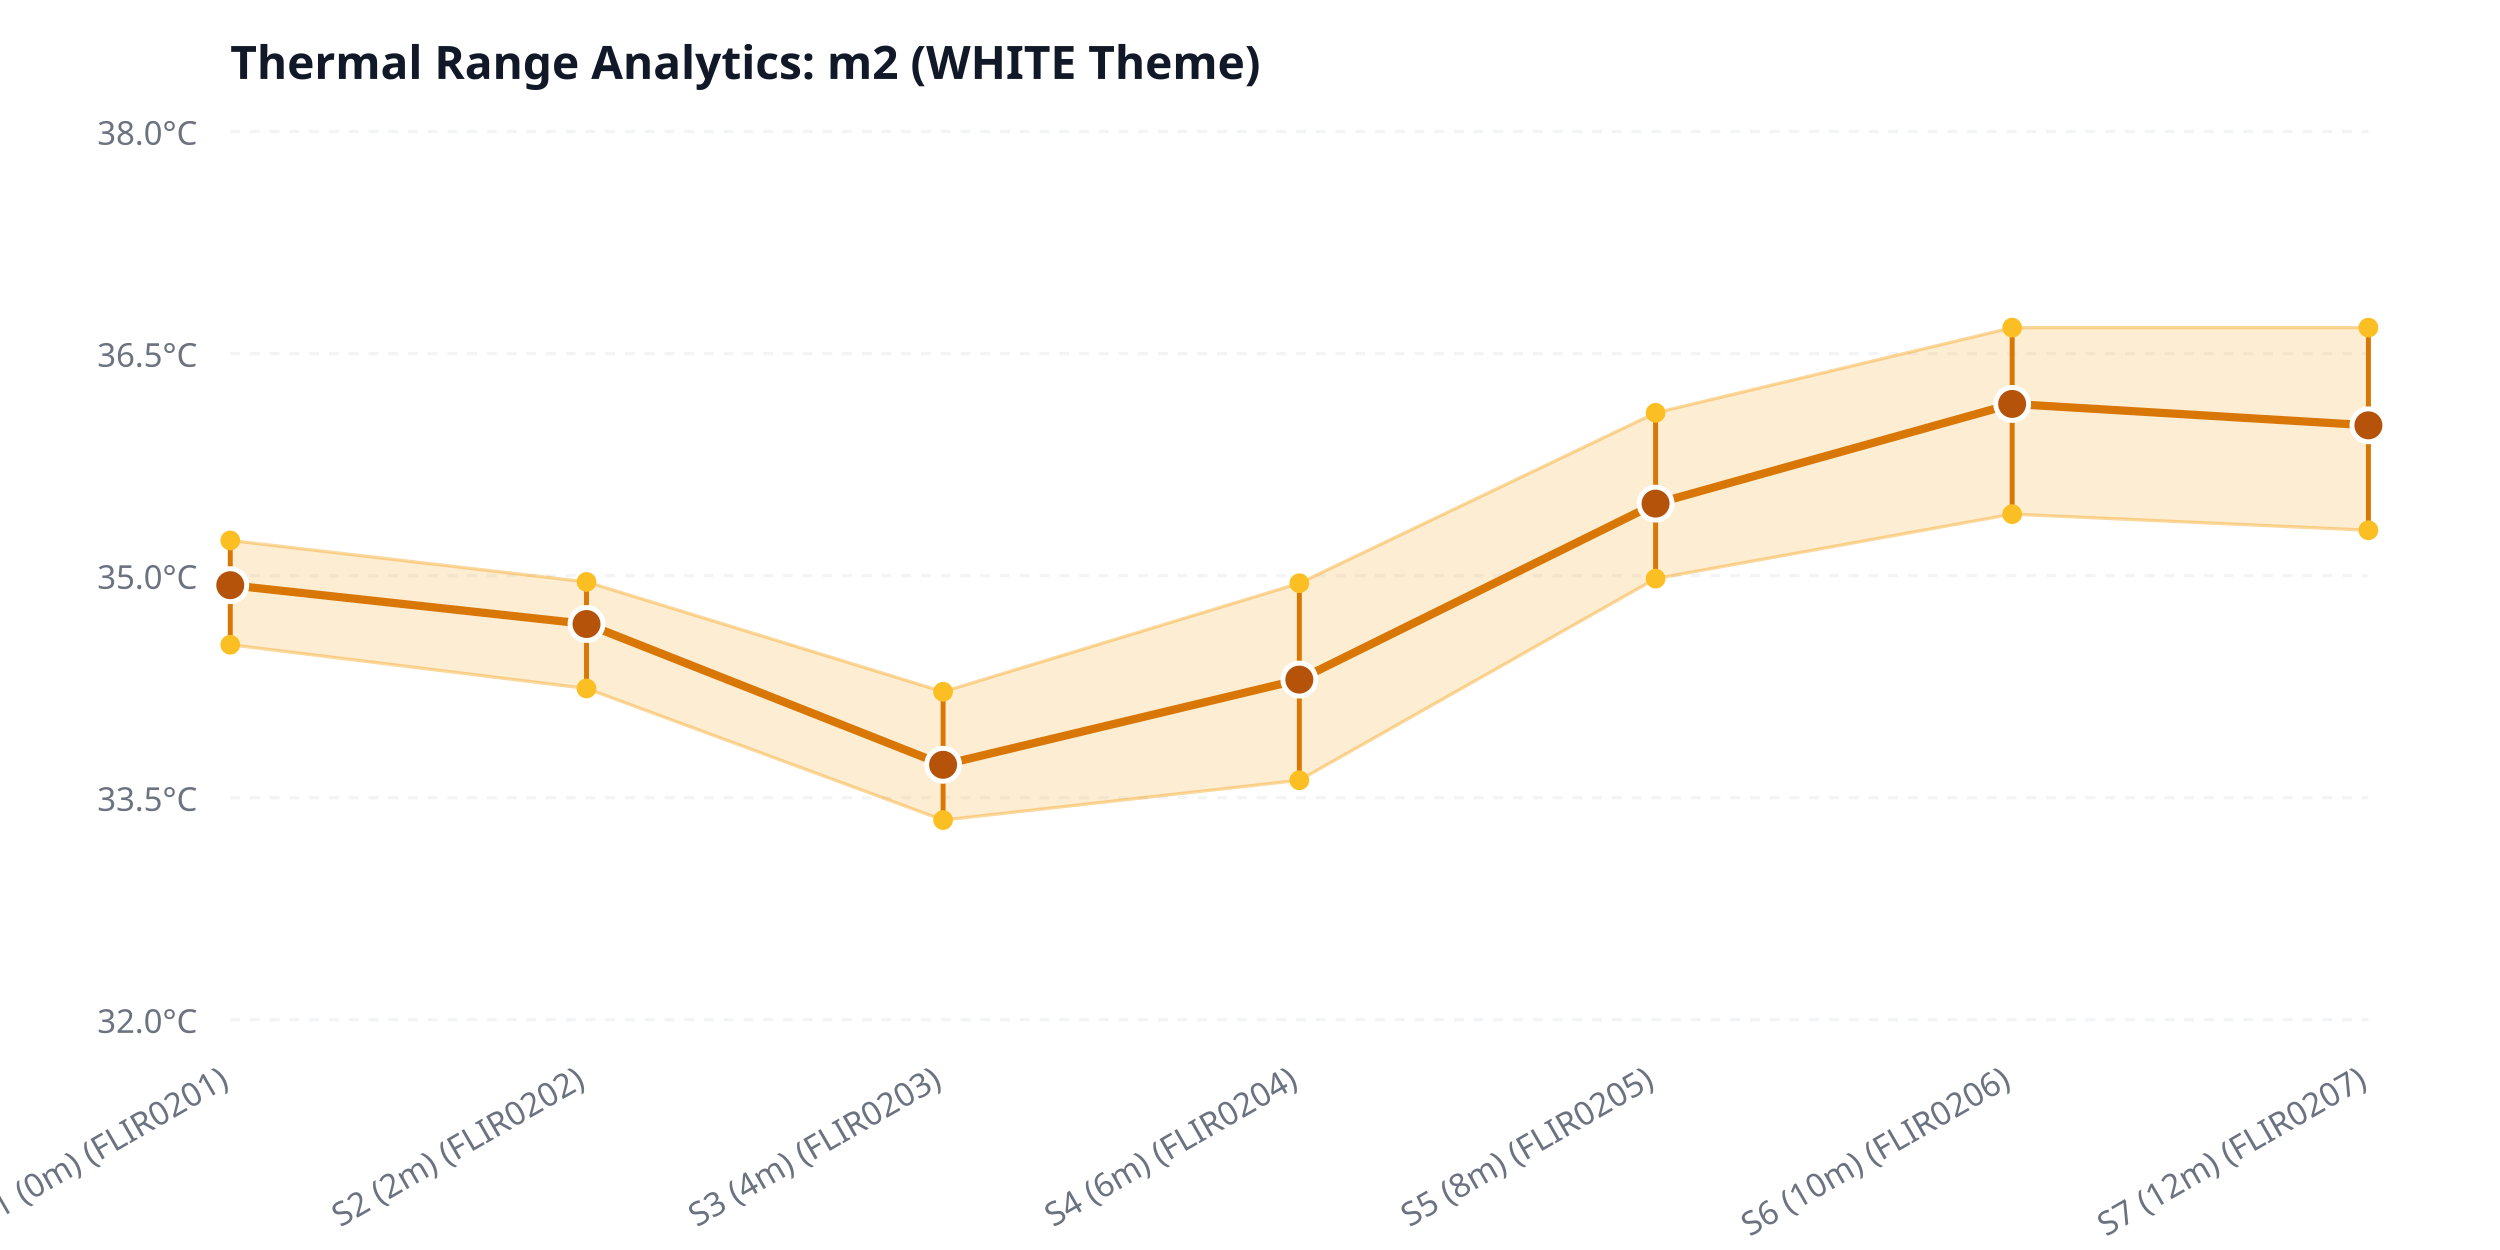
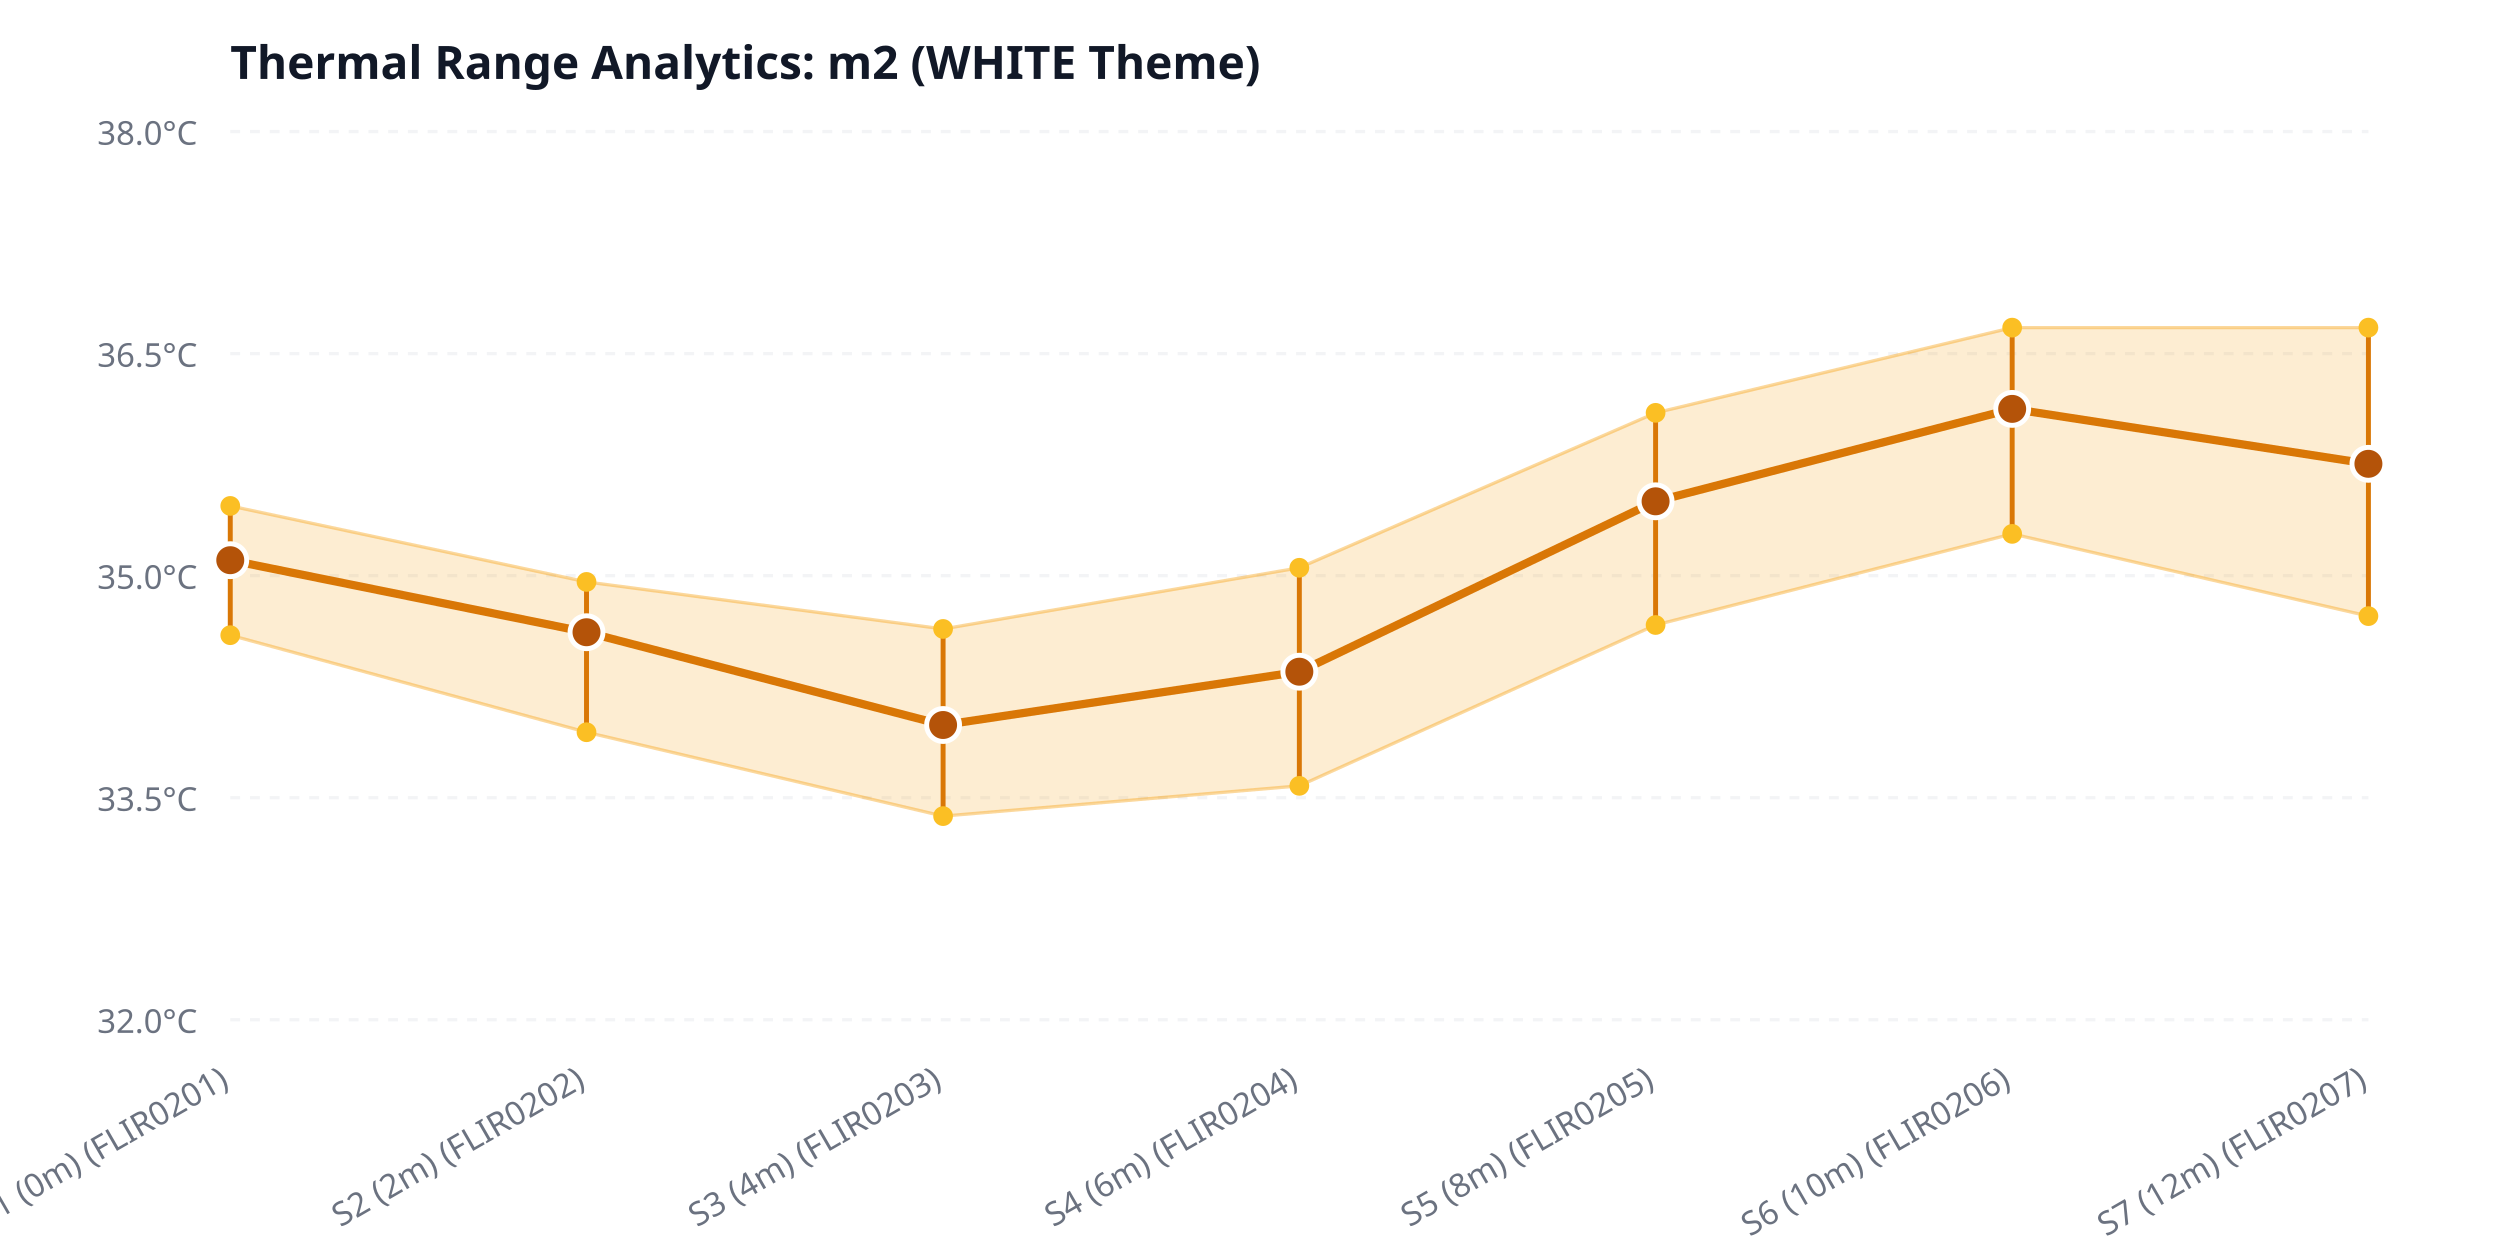
<svg xmlns="http://www.w3.org/2000/svg" width="760" height="380" style="background:#ffffff">
  <rect width="100%" height="100%" fill="#ffffff" />
  <text x="70" y="24" fill="#111827" font-size="14" font-weight="bold" font-family="sans-serif">Thermal Range Analytics: m2 (WHITE Theme)</text>
  <line x1="70" y1="40.0" x2="720" y2="40.0" stroke="#f3f4f6" stroke-dasharray="3 3" />
  <text x="60" y="44.0" fill="#6b7280" font-size="10" text-anchor="end" font-family="sans-serif">38.0°C</text>
  <line x1="70" y1="107.5" x2="720" y2="107.5" stroke="#f3f4f6" stroke-dasharray="3 3" />
  <text x="60" y="111.5" fill="#6b7280" font-size="10" text-anchor="end" font-family="sans-serif">36.5°C</text>
  <line x1="70" y1="175.0" x2="720" y2="175.0" stroke="#f3f4f6" stroke-dasharray="3 3" />
  <text x="60" y="179.0" fill="#6b7280" font-size="10" text-anchor="end" font-family="sans-serif">35.0°C</text>
  <line x1="70" y1="242.5" x2="720" y2="242.5" stroke="#f3f4f6" stroke-dasharray="3 3" />
  <text x="60" y="246.5" fill="#6b7280" font-size="10" text-anchor="end" font-family="sans-serif">33.5°C</text>
  <line x1="70" y1="310.0" x2="720" y2="310.0" stroke="#f3f4f6" stroke-dasharray="3 3" />
  <text x="60" y="314.0" fill="#6b7280" font-size="10" text-anchor="end" font-family="sans-serif">32.0°C</text>
  <g transform="translate(70.0, 330.0)">
    <text fill="#6b7280" font-size="10" text-anchor="end" transform="rotate(-30)" font-family="sans-serif">S1 (0m) (FLIR0201)</text>
  </g>
  <g transform="translate(178.3, 330.0)">
    <text fill="#6b7280" font-size="10" text-anchor="end" transform="rotate(-30)" font-family="sans-serif">S2 (2m) (FLIR0202)</text>
  </g>
  <g transform="translate(286.7, 330.0)">
    <text fill="#6b7280" font-size="10" text-anchor="end" transform="rotate(-30)" font-family="sans-serif">S3 (4m) (FLIR0203)</text>
  </g>
  <g transform="translate(395.0, 330.0)">
    <text fill="#6b7280" font-size="10" text-anchor="end" transform="rotate(-30)" font-family="sans-serif">S4 (6m) (FLIR0204)</text>
  </g>
  <g transform="translate(503.3, 330.0)">
    <text fill="#6b7280" font-size="10" text-anchor="end" transform="rotate(-30)" font-family="sans-serif">S5 (8m) (FLIR0205)</text>
  </g>
  <g transform="translate(611.7, 330.0)">
    <text fill="#6b7280" font-size="10" text-anchor="end" transform="rotate(-30)" font-family="sans-serif">S6 (10m) (FLIR0206)</text>
  </g>
  <g transform="translate(720.0, 330.0)">
    <text fill="#6b7280" font-size="10" text-anchor="end" transform="rotate(-30)" font-family="sans-serif">S7 (12m) (FLIR0207)</text>
  </g>
-   <polygon points="70.0,164.3 178.3,176.9 286.7,210.3 395.0,177.3 503.3,125.5 611.7,99.6 720.0,99.6 720.0,161.2 611.7,156.3 503.3,175.9 395.0,237.2 286.7,249.3 178.3,209.3 70.0,196.0" fill="rgba(245, 158, 11, 0.18)" stroke="rgba(245, 158, 11, 0.4)" stroke-width="1" />
-   <polyline points="70.0,177.9 178.3,189.7 286.7,232.5 395.0,206.6 503.3,153.1 611.7,122.8 720.0,129.3" fill="none" stroke="#d97706" stroke-width="2.5" />
-   <line x1="70.0" y1="196.0" x2="70.0" y2="164.3" stroke="#d97706" stroke-width="1.5" />
-   <circle cx="70.0" cy="196.0" r="3" fill="#fbbf24" />
-   <circle cx="70.0" cy="164.3" r="3" fill="#fbbf24" />
-   <circle cx="70.0" cy="177.9" r="5" fill="#b45309" stroke="#ffffff" stroke-width="1.5" />
-   <line x1="178.3" y1="209.3" x2="178.3" y2="176.9" stroke="#d97706" stroke-width="1.5" />
-   <circle cx="178.3" cy="209.3" r="3" fill="#fbbf24" />
+   <polygon points="70.0,153.8 178.3,176.9 286.7,191.2 395.0,172.6 503.3,125.5 611.7,99.6 720.0,99.6 720.0,187.3 611.7,162.3 503.3,190.0 395.0,238.9 286.7,248.1 178.3,222.6 70.0,193.1" fill="rgba(245, 158, 11, 0.18)" stroke="rgba(245, 158, 11, 0.4)" stroke-width="1" />
+   <polyline points="70.0,170.3 178.3,192.2 286.7,220.4 395.0,204.2 503.3,152.4 611.7,124.3 720.0,141.0" fill="none" stroke="#d97706" stroke-width="2.5" />
+   <line x1="70.0" y1="193.1" x2="70.0" y2="153.8" stroke="#d97706" stroke-width="1.5" />
+   <circle cx="70.0" cy="193.1" r="3" fill="#fbbf24" />
+   <circle cx="70.0" cy="153.8" r="3" fill="#fbbf24" />
+   <circle cx="70.0" cy="170.3" r="5" fill="#b45309" stroke="#ffffff" stroke-width="1.5" />
+   <line x1="178.3" y1="222.6" x2="178.3" y2="176.9" stroke="#d97706" stroke-width="1.5" />
+   <circle cx="178.3" cy="222.6" r="3" fill="#fbbf24" />
  <circle cx="178.3" cy="176.9" r="3" fill="#fbbf24" />
-   <circle cx="178.3" cy="189.7" r="5" fill="#b45309" stroke="#ffffff" stroke-width="1.5" />
-   <line x1="286.7" y1="249.3" x2="286.7" y2="210.3" stroke="#d97706" stroke-width="1.5" />
-   <circle cx="286.7" cy="249.3" r="3" fill="#fbbf24" />
-   <circle cx="286.7" cy="210.3" r="3" fill="#fbbf24" />
-   <circle cx="286.7" cy="232.5" r="5" fill="#b45309" stroke="#ffffff" stroke-width="1.5" />
-   <line x1="395.0" y1="237.2" x2="395.0" y2="177.3" stroke="#d97706" stroke-width="1.5" />
-   <circle cx="395.0" cy="237.2" r="3" fill="#fbbf24" />
-   <circle cx="395.0" cy="177.3" r="3" fill="#fbbf24" />
-   <circle cx="395.0" cy="206.6" r="5" fill="#b45309" stroke="#ffffff" stroke-width="1.5" />
-   <line x1="503.3" y1="175.9" x2="503.3" y2="125.5" stroke="#d97706" stroke-width="1.5" />
-   <circle cx="503.3" cy="175.9" r="3" fill="#fbbf24" />
+   <circle cx="178.3" cy="192.2" r="5" fill="#b45309" stroke="#ffffff" stroke-width="1.5" />
+   <line x1="286.7" y1="248.1" x2="286.7" y2="191.2" stroke="#d97706" stroke-width="1.5" />
+   <circle cx="286.7" cy="248.1" r="3" fill="#fbbf24" />
+   <circle cx="286.7" cy="191.2" r="3" fill="#fbbf24" />
+   <circle cx="286.7" cy="220.4" r="5" fill="#b45309" stroke="#ffffff" stroke-width="1.5" />
+   <line x1="395.0" y1="238.9" x2="395.0" y2="172.6" stroke="#d97706" stroke-width="1.5" />
+   <circle cx="395.0" cy="238.9" r="3" fill="#fbbf24" />
+   <circle cx="395.0" cy="172.6" r="3" fill="#fbbf24" />
+   <circle cx="395.0" cy="204.2" r="5" fill="#b45309" stroke="#ffffff" stroke-width="1.5" />
+   <line x1="503.3" y1="190.0" x2="503.3" y2="125.5" stroke="#d97706" stroke-width="1.5" />
+   <circle cx="503.3" cy="190.0" r="3" fill="#fbbf24" />
  <circle cx="503.3" cy="125.5" r="3" fill="#fbbf24" />
-   <circle cx="503.3" cy="153.1" r="5" fill="#b45309" stroke="#ffffff" stroke-width="1.5" />
-   <line x1="611.7" y1="156.3" x2="611.7" y2="99.6" stroke="#d97706" stroke-width="1.5" />
-   <circle cx="611.7" cy="156.3" r="3" fill="#fbbf24" />
+   <circle cx="503.3" cy="152.4" r="5" fill="#b45309" stroke="#ffffff" stroke-width="1.5" />
+   <line x1="611.7" y1="162.3" x2="611.7" y2="99.6" stroke="#d97706" stroke-width="1.5" />
+   <circle cx="611.7" cy="162.3" r="3" fill="#fbbf24" />
  <circle cx="611.7" cy="99.6" r="3" fill="#fbbf24" />
-   <circle cx="611.7" cy="122.8" r="5" fill="#b45309" stroke="#ffffff" stroke-width="1.5" />
-   <line x1="720.0" y1="161.2" x2="720.0" y2="99.6" stroke="#d97706" stroke-width="1.5" />
-   <circle cx="720.0" cy="161.2" r="3" fill="#fbbf24" />
+   <circle cx="611.7" cy="124.3" r="5" fill="#b45309" stroke="#ffffff" stroke-width="1.5" />
+   <line x1="720.0" y1="187.3" x2="720.0" y2="99.6" stroke="#d97706" stroke-width="1.5" />
+   <circle cx="720.0" cy="187.3" r="3" fill="#fbbf24" />
  <circle cx="720.0" cy="99.6" r="3" fill="#fbbf24" />
-   <circle cx="720.0" cy="129.3" r="5" fill="#b45309" stroke="#ffffff" stroke-width="1.5" />
+   <circle cx="720.0" cy="141.0" r="5" fill="#b45309" stroke="#ffffff" stroke-width="1.5" />
</svg>
